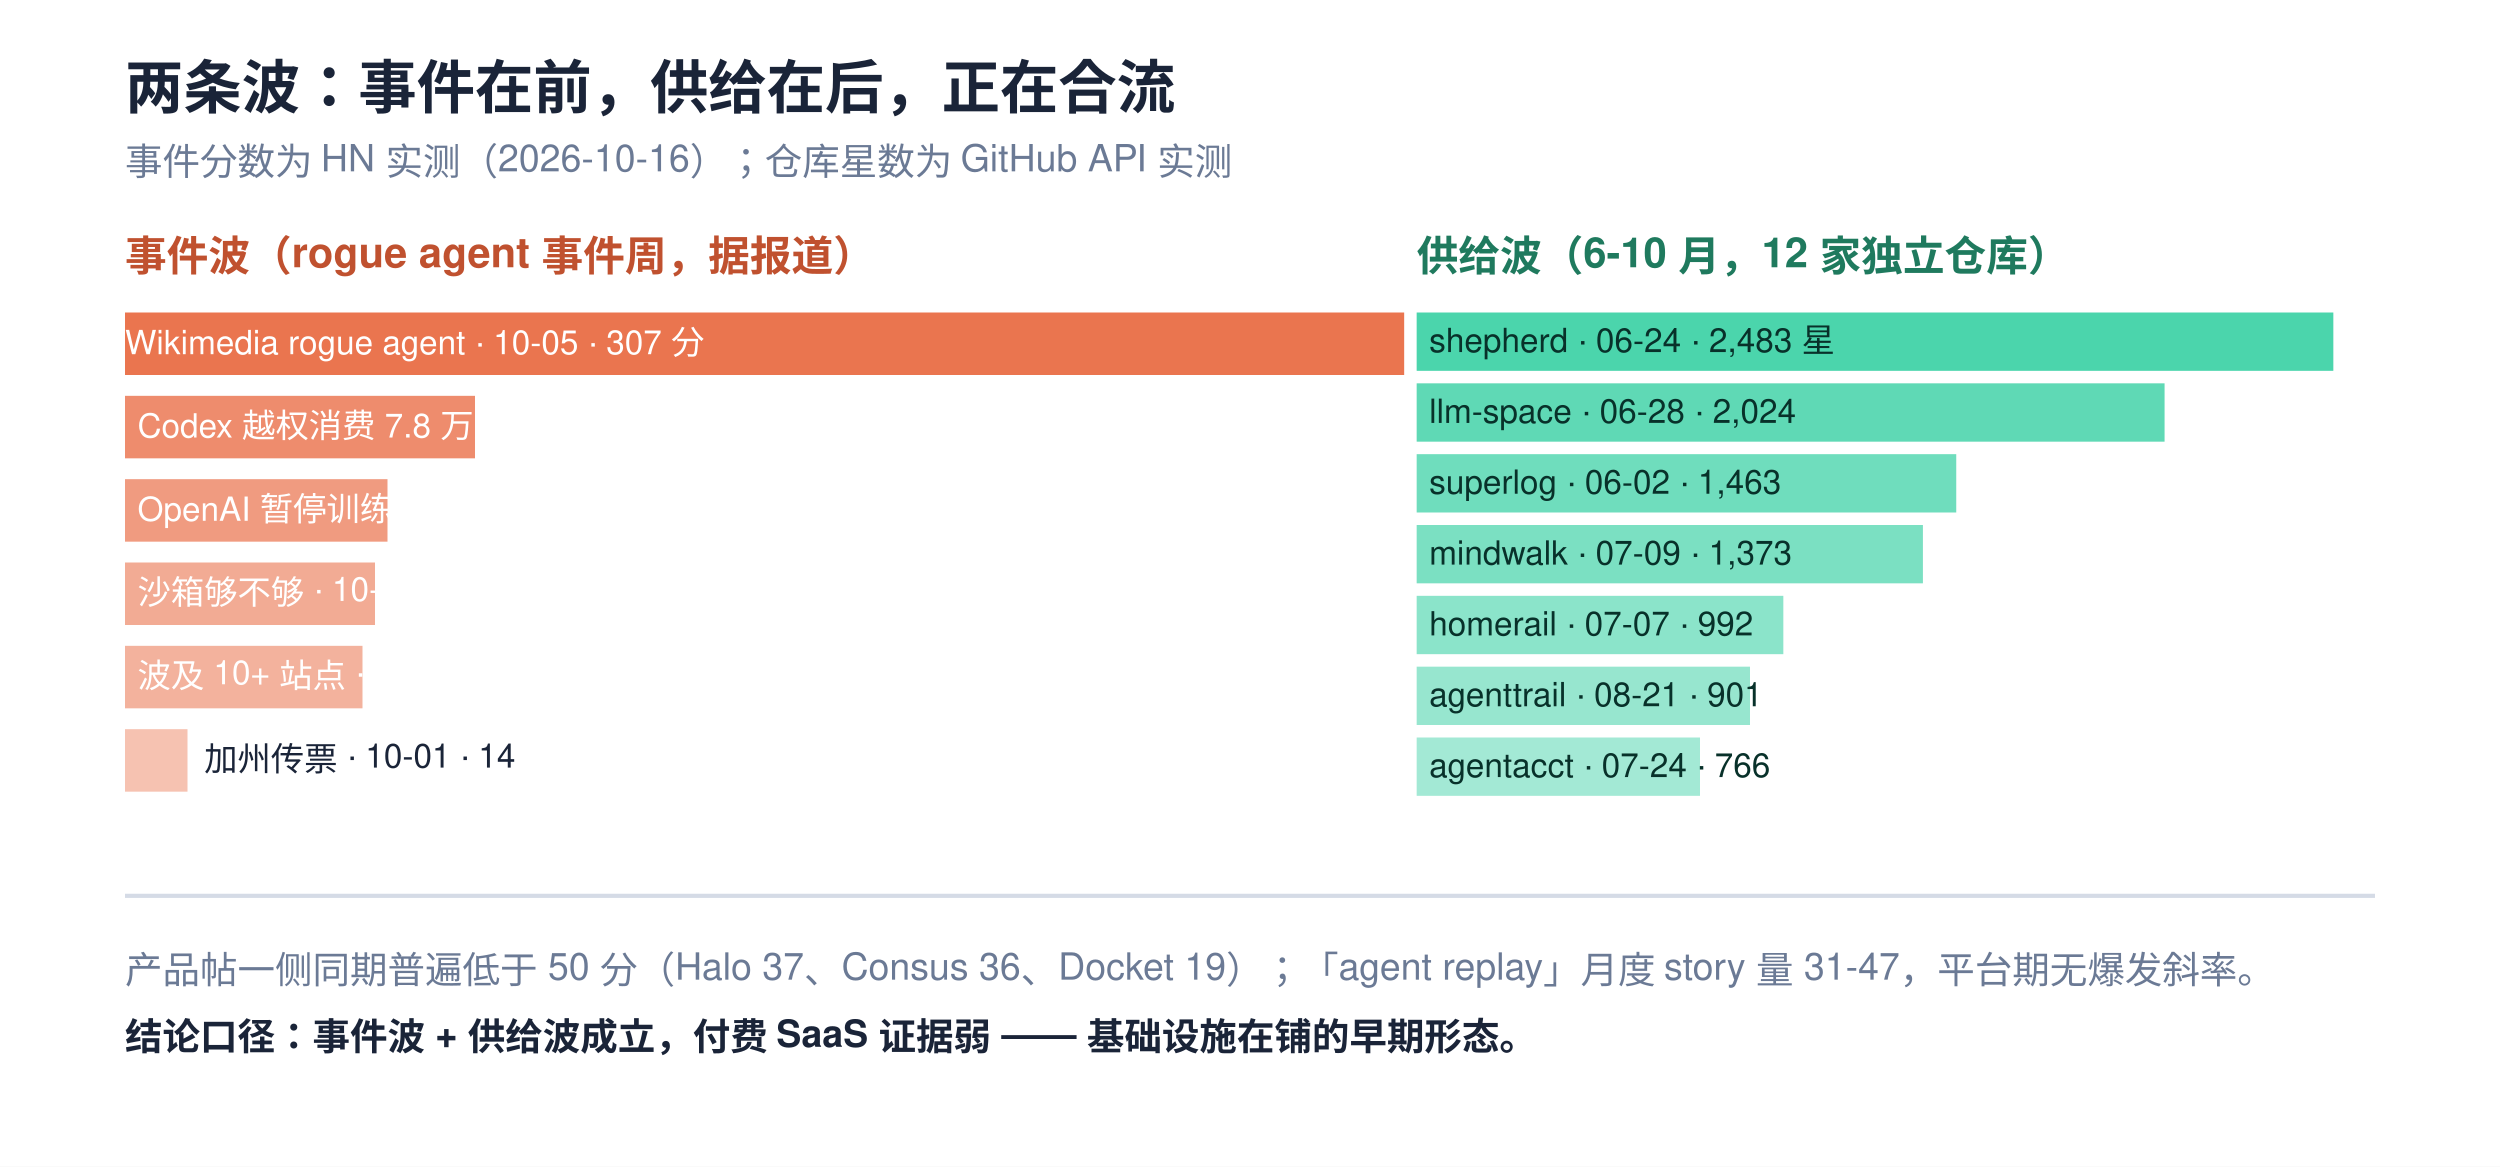
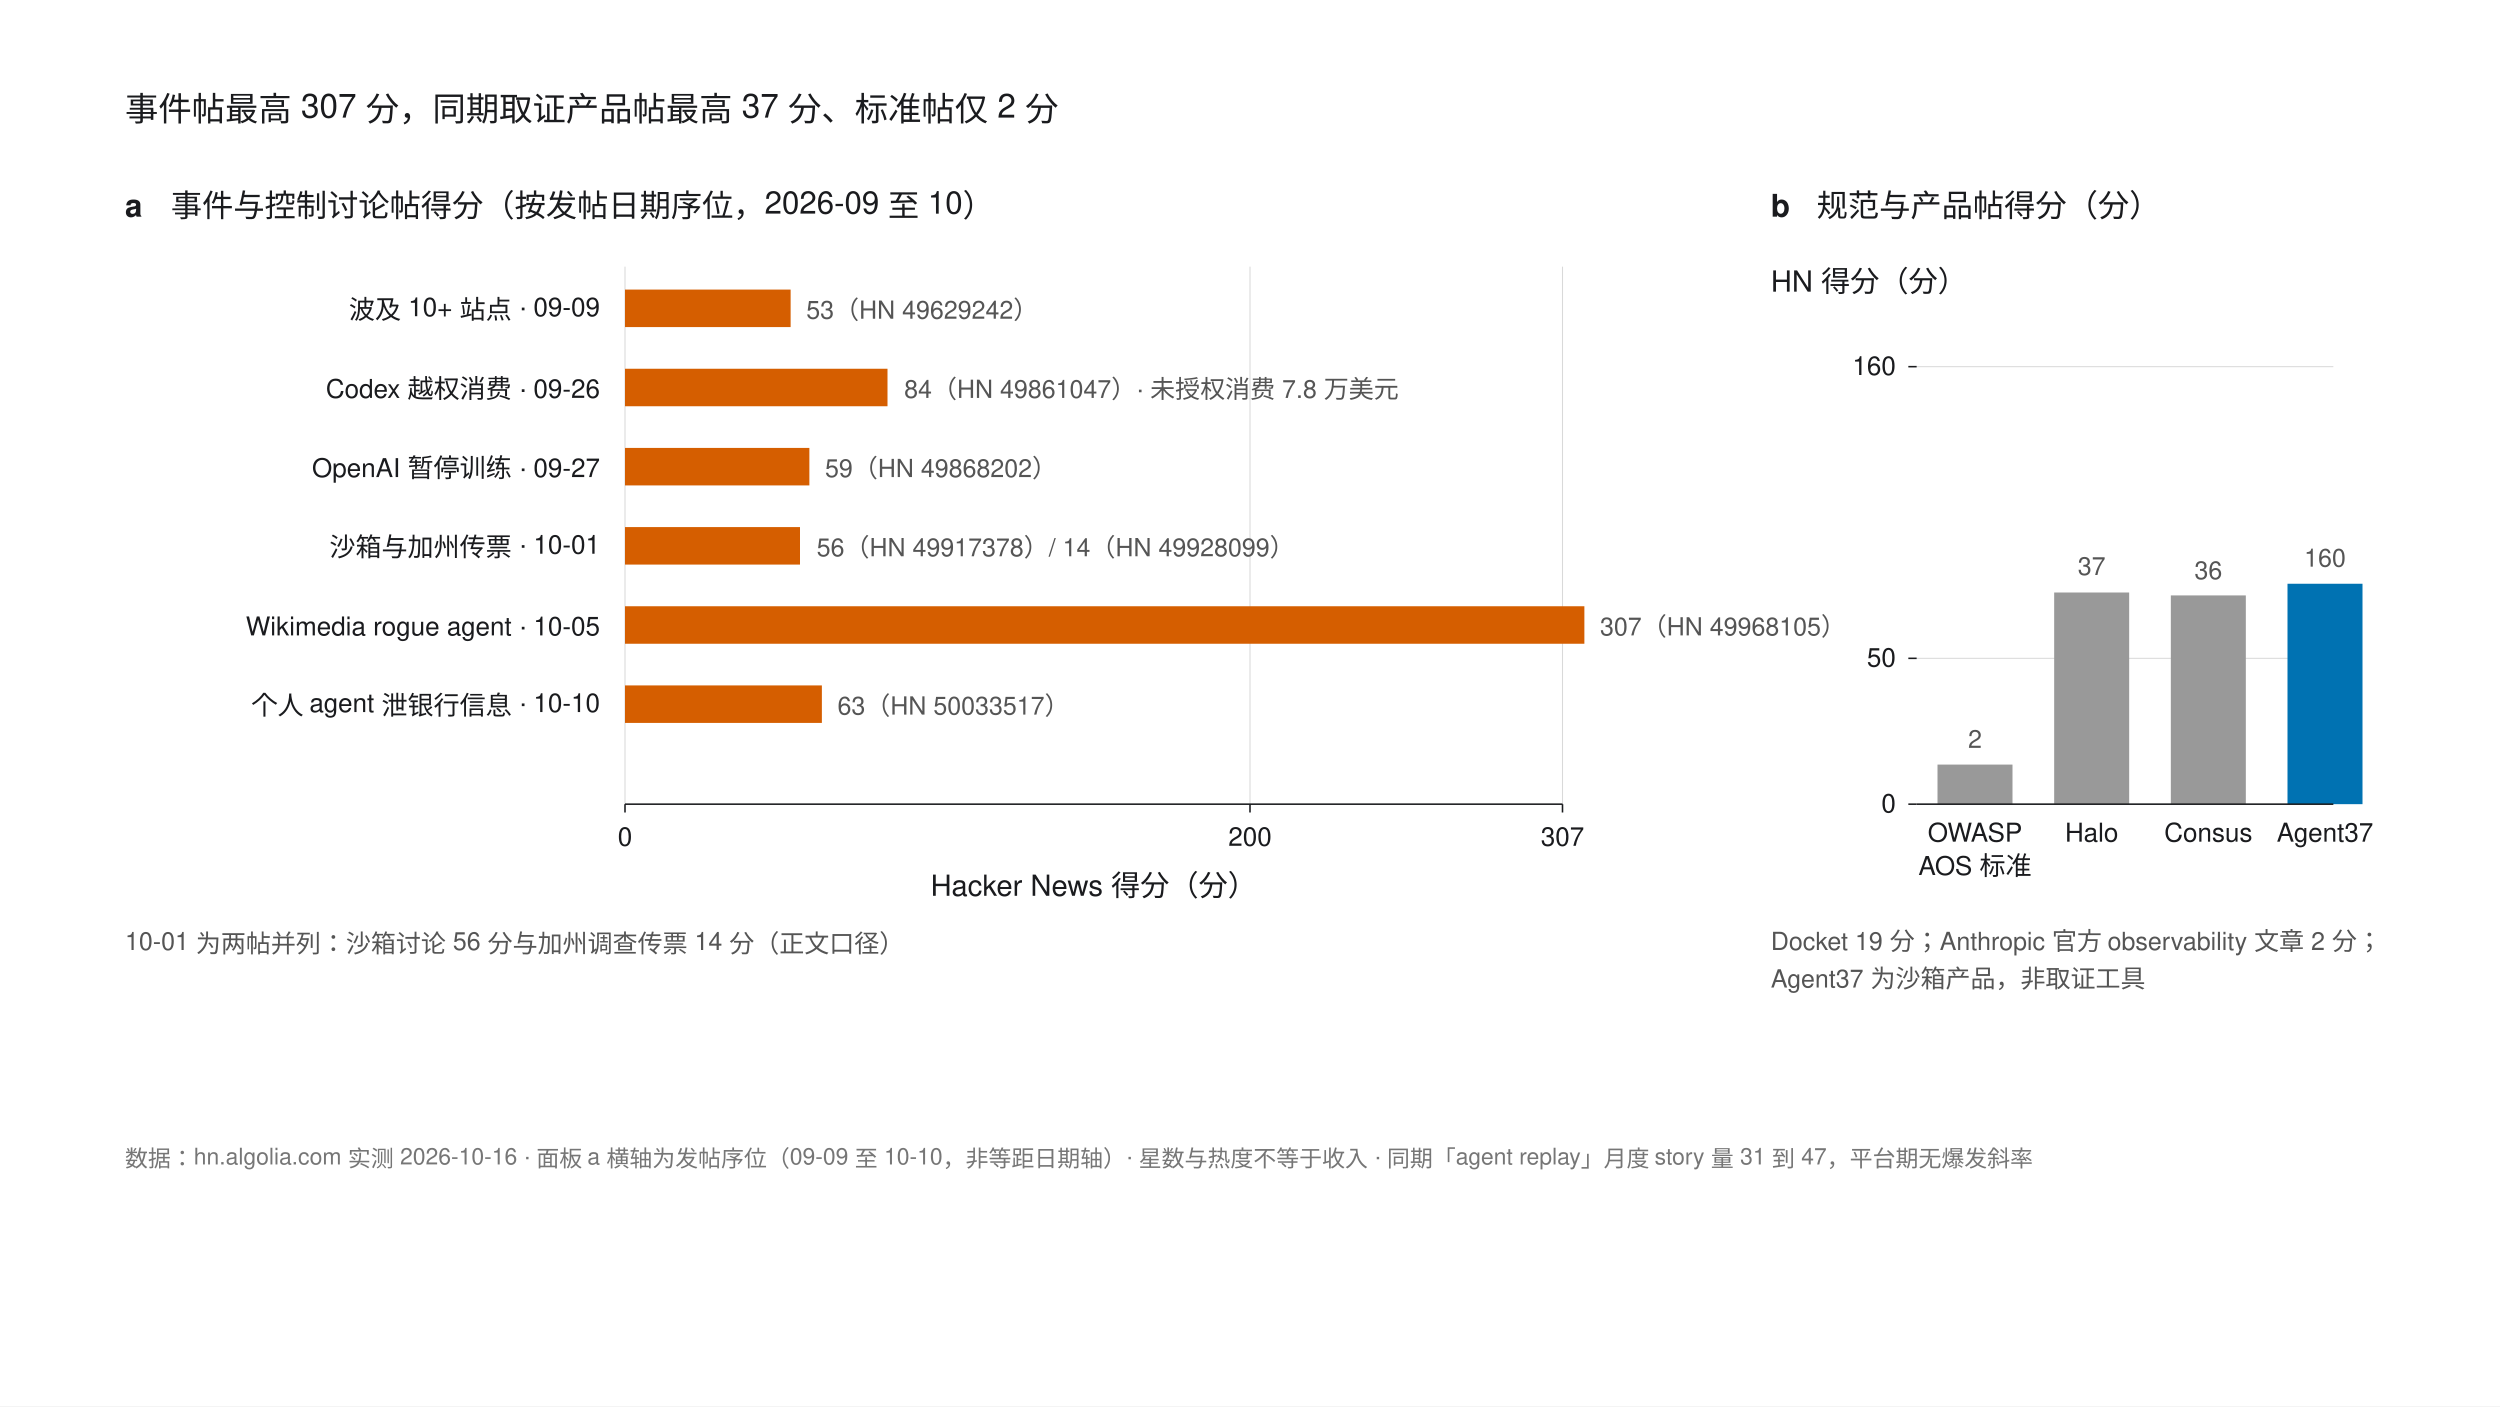
- <svg xmlns="http://www.w3.org/2000/svg" width="1200" height="560" viewBox="0 0 1200 560" font-family="Helvetica, Arial, sans-serif">
-   <rect width="1200" height="560" fill="#ffffff" />
-   <text x="60" y="52" fill="#1a2438" font-size="28" font-weight="bold">两条波：事件在前，供给在后，正在合流</text>
-   <text x="60" y="84" fill="#6b7a95" font-size="18">事件分数为 HN 实测（2026-10-16）；仓库星数为 GitHub API 实测</text>
-   <g>
-     <text x="60" y="130" fill="#c0512f" font-size="20" font-weight="bold">事件波（rogue agent 事件周，据报道）</text>
-     <g font-size="16" fill="#1a2438">
-       <rect x="60" y="150" width="614" height="30" fill="#e8663c" opacity="0.9" />
-       <text x="60" y="170" fill="#ffffff">Wikimedia rogue agent · 10-05 · 307 分</text>
-       <rect x="60" y="190" width="168" height="30" fill="#e8663c" opacity="0.75" />
-       <text x="66" y="210" fill="#ffffff">Codex 越权消费 7.8 万美元 · 09-26 · 84</text>
-       <rect x="60" y="230" width="126" height="30" fill="#e8663c" opacity="0.65" />
-       <text x="66" y="250" fill="#ffffff">OpenAI 暂停训练 · 09-27 · 59</text>
-       <rect x="60" y="270" width="120" height="30" fill="#e8663c" opacity="0.55" />
-       <text x="66" y="290" fill="#ffffff">沙箱够不够 · 10-01 · 56</text>
-       <rect x="60" y="310" width="114" height="30" fill="#e8663c" opacity="0.5" />
-       <text x="66" y="330" fill="#ffffff">波及 10+ 站点 · 09-09 · 53</text>
-       <rect x="60" y="350" width="30" height="30" fill="#e8663c" opacity="0.4" />
-       <text x="98" y="370">加州传票 · 10-01 · 14</text>
-     </g>
+ <svg xmlns="http://www.w3.org/2000/svg" width="1200" height="675" viewBox="0 0 1200 675" font-family="'Helvetica Neue',Helvetica,Arial,sans-serif">
+   <rect width="1200" height="675" fill="#FFFFFF" />
+   <text x="60" y="58" font-size="16" fill="#1A1B1E">事件帖最高 307 分，同期取证产品帖最高 37 分、标准帖仅 2 分</text>
+   <text x="60" y="104" font-size="15" font-weight="bold" fill="#1A1B1E">a</text>
+   <text x="82" y="104" font-size="15" fill="#1A1B1E">事件与控制讨论帖得分（按发帖日期序位，2026-09 至 10）</text>
+   <g stroke="#D9D9D9" stroke-width="0.5">
+     <line x1="300" y1="128" x2="300" y2="386" />
+     <line x1="600" y1="128" x2="600" y2="386" />
+     <line x1="750" y1="128" x2="750" y2="386" />
  </g>
-   <g>
-     <text x="680" y="130" fill="#1f7a5e" font-size="20" font-weight="bold">供给波（6-10 月，12 家独立仓库）</text>
-     <g font-size="16" fill="#1a2438">
-       <rect x="680" y="150" width="440" height="28" fill="#37d0a3" opacity="0.9" />
-       <text x="686" y="169" fill="#08312a">shepherd · 06-24 · 2,483 星</text>
-       <rect x="680" y="184" width="359" height="28" fill="#37d0a3" opacity="0.8" />
-       <text x="686" y="203" fill="#08312a">llm-space · 06-28 · 2,024</text>
-       <rect x="680" y="218" width="259" height="28" fill="#37d0a3" opacity="0.72" />
-       <text x="686" y="237" fill="#08312a">superlog · 06-02 · 1,463</text>
-       <rect x="680" y="252" width="243" height="28" fill="#37d0a3" opacity="0.66" />
-       <text x="686" y="271" fill="#08312a">mindwalk · 07-09 · 1,373</text>
-       <rect x="680" y="286" width="176" height="28" fill="#37d0a3" opacity="0.58" />
-       <text x="686" y="305" fill="#08312a">homerail · 07-07 · 992</text>
-       <rect x="680" y="320" width="160" height="28" fill="#37d0a3" opacity="0.52" />
-       <text x="686" y="339" fill="#08312a">agenttrail · 08-21 · 901</text>
-       <rect x="680" y="354" width="136" height="28" fill="#37d0a3" opacity="0.46" />
-       <text x="686" y="373" fill="#08312a">agentacct · 07-24 · 766</text>
-     </g>
+   <g font-size="12.5" fill="#1A1B1E" text-anchor="end">
+     <text x="288" y="153">波及 10+ 站点 · 09-09</text>
+     <text x="288" y="191">Codex 越权消费 · 09-26</text>
+     <text x="288" y="229">OpenAI 暂停训练 · 09-27</text>
+     <text x="288" y="267">沙箱与加州传票 · 10-01</text>
+     <text x="288" y="305">Wikimedia rogue agent · 10-05</text>
+     <text x="288" y="343">个人 agent 泄银行信息 · 10-10</text>
  </g>
-   <line x1="60" y1="430" x2="1140" y2="430" stroke="#d5dbe6" stroke-width="2" />
-   <text x="60" y="472" fill="#6b7a95" font-size="18">产品帖一侧同期普遍低于 50 分（Halo 37、Consus 36、Docket 19）；「agent replay」月度 story 量 31-47，平台期无爆发斜率。</text>
-   <text x="60" y="504" fill="#1a2438" font-size="18" font-weight="bold">结论口径：事件波 + 供给波成立，付费 SaaS 证据弱 —— 基础设施在铺的早期形态。</text>
+   <g fill="#D55E00">
+     <rect x="300" y="139" width="79.5" height="18" />
+     <rect x="300" y="177" width="126" height="18" />
+     <rect x="300" y="215" width="88.5" height="18" />
+     <rect x="300" y="253" width="84" height="18" />
+     <rect x="300" y="291" width="460.5" height="18" />
+     <rect x="300" y="329" width="94.5" height="18" />
+   </g>
+   <g font-size="12" fill="#555">
+     <text x="387" y="153">53（HN 49629242）</text>
+     <text x="434" y="191">84（HN 49861047）· 未授权消费 7.8 万美元</text>
+     <text x="396" y="229">59（HN 49868202）</text>
+     <text x="392" y="267">56（HN 49917378）/ 14（HN 49928099）</text>
+     <text x="768" y="305">307（HN 49968105）</text>
+     <text x="402" y="343">63（HN 50033517）</text>
+   </g>
+   <line x1="300" y1="386" x2="750" y2="386" stroke="#1A1B1E" stroke-width="0.75" />
+   <g stroke="#1A1B1E" stroke-width="0.75">
+     <line x1="300" y1="386" x2="300" y2="390" />
+     <line x1="600" y1="386" x2="600" y2="390" />
+     <line x1="750" y1="386" x2="750" y2="390" />
+   </g>
+   <g font-size="12.5" fill="#1A1B1E" text-anchor="middle">
+     <text x="300" y="406">0</text>
+     <text x="600" y="406">200</text>
+     <text x="750" y="406">307</text>
+   </g>
+   <text x="525" y="430" font-size="14" fill="#1A1B1E" text-anchor="middle">Hacker News 得分（分）</text>
+   <text x="60" y="456" font-size="12" fill="#555">10-01 为两帖并列：沙箱讨论 56 分与加州调查传票 14 分（正文口径）</text>
+   <text x="850" y="104" font-size="15" font-weight="bold" fill="#1A1B1E">b</text>
+   <text x="872" y="104" font-size="15" fill="#1A1B1E">规范与产品帖得分（分）</text>
+   <g stroke="#D9D9D9" stroke-width="0.5">
+     <line x1="920" y1="176" x2="1120" y2="176" />
+     <line x1="920" y1="316" x2="1120" y2="316" />
+     <line x1="920" y1="386" x2="1120" y2="386" />
+   </g>
+   <g fill="#999999">
+     <rect x="930" y="367" width="36" height="19" />
+     <rect x="986" y="284.4" width="36" height="101.6" />
+     <rect x="1042" y="285.8" width="36" height="100.2" />
+   </g>
+   <rect x="1098" y="280.2" width="36" height="105.8" fill="#0072B2" />
+   <g font-size="12" fill="#555" text-anchor="middle">
+     <text x="948" y="359">2</text>
+     <text x="1004" y="276">37</text>
+     <text x="1060" y="278">36</text>
+     <text x="1116" y="272">160</text>
+   </g>
+   <g font-size="12.5" fill="#1A1B1E" text-anchor="middle">
+     <text x="948" y="404">OWASP</text>
+     <text x="948" y="420">AOS 标准</text>
+     <text x="1004" y="404">Halo</text>
+     <text x="1060" y="404">Consus</text>
+     <text x="1116" y="404">Agent37</text>
+   </g>
+   <line x1="920" y1="386" x2="1120" y2="386" stroke="#1A1B1E" stroke-width="0.75" />
+   <g stroke="#1A1B1E" stroke-width="0.75">
+     <line x1="920" y1="386" x2="916" y2="386" />
+     <line x1="920" y1="316" x2="916" y2="316" />
+     <line x1="920" y1="176" x2="916" y2="176" />
+   </g>
+   <g font-size="12.5" fill="#1A1B1E" text-anchor="end">
+     <text x="910" y="390">0</text>
+     <text x="910" y="320">50</text>
+     <text x="910" y="180">160</text>
+   </g>
+   <text x="850" y="140" font-size="14" fill="#1A1B1E">HN 得分（分）</text>
+   <text x="850" y="456" font-size="12" fill="#555">Docket 19 分；Anthropic 官方 observability 文章 2 分；</text>
+   <text x="850" y="474" font-size="12" fill="#555">Agent37 为沙箱产品，非取证工具</text>
+   <text x="60" y="560" font-size="11" fill="#767676">数据：hn.algolia.com 实测 2026-10-16 · 面板 a 横轴为发帖序位（09-09 至 10-10，非等距日期轴）· 星数与热度不等于收入 · 同期「agent replay」月度 story 量 31 到 47，平台期无爆发斜率</text>
</svg>
